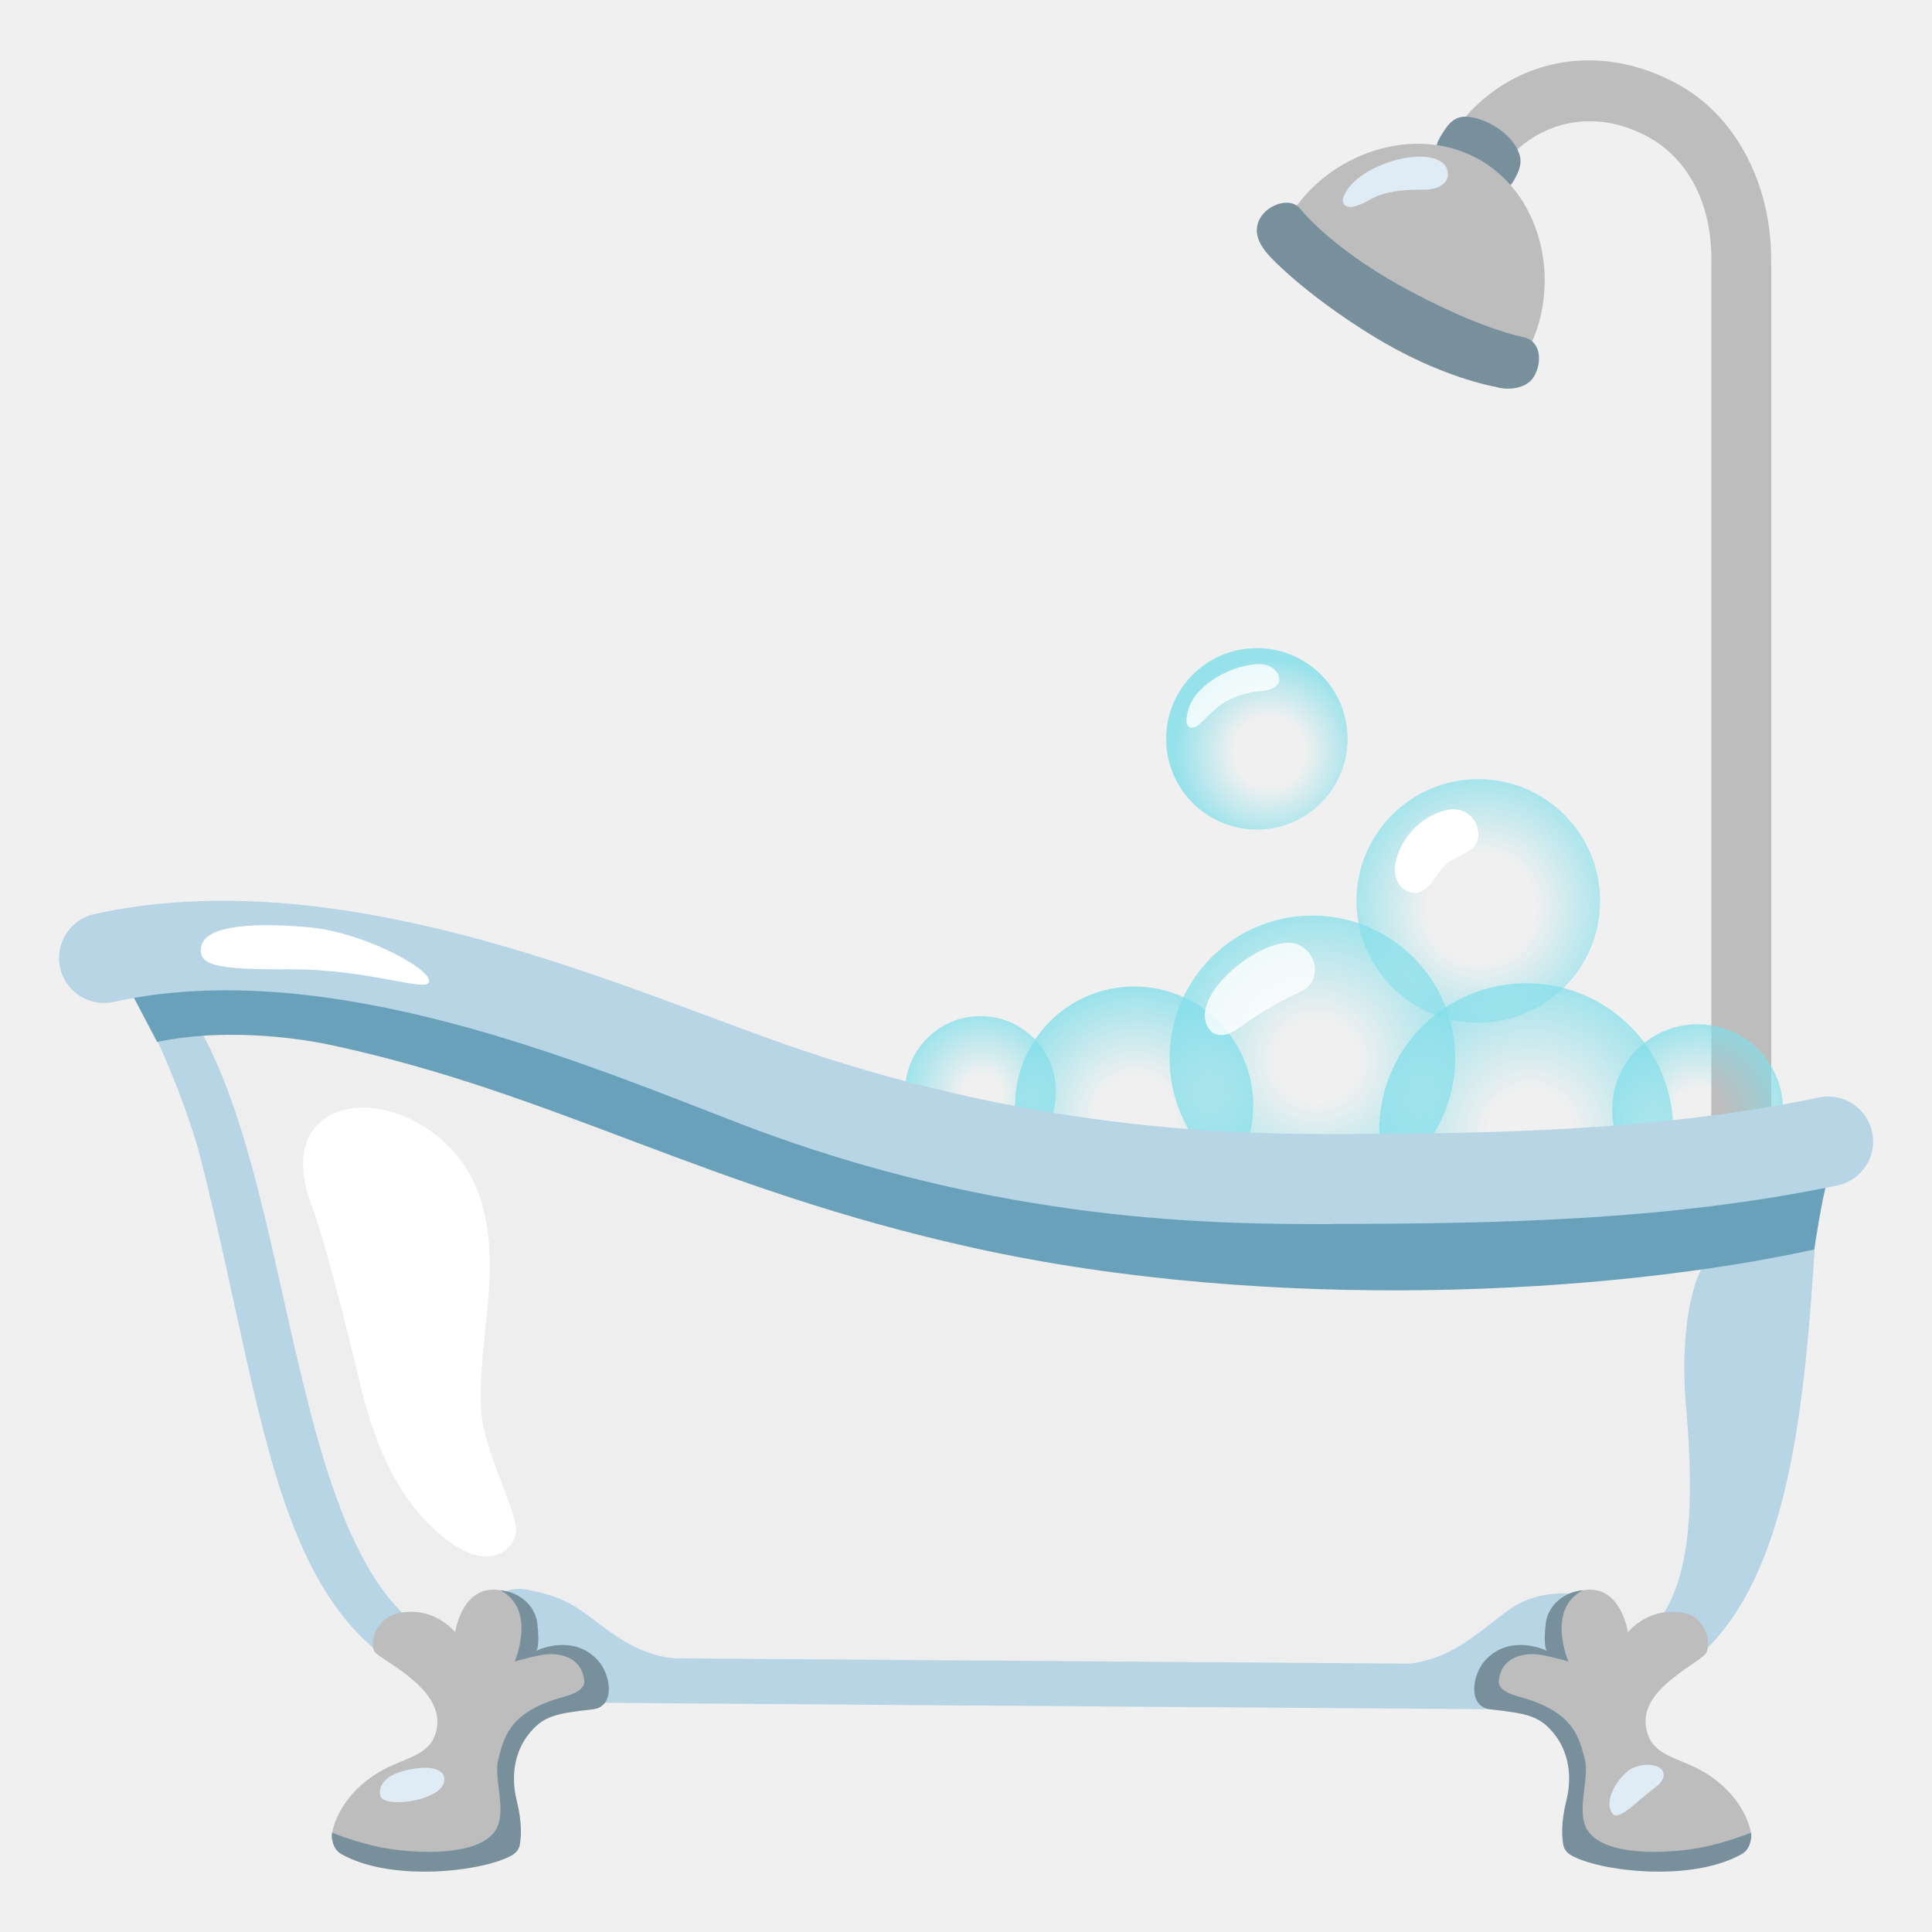
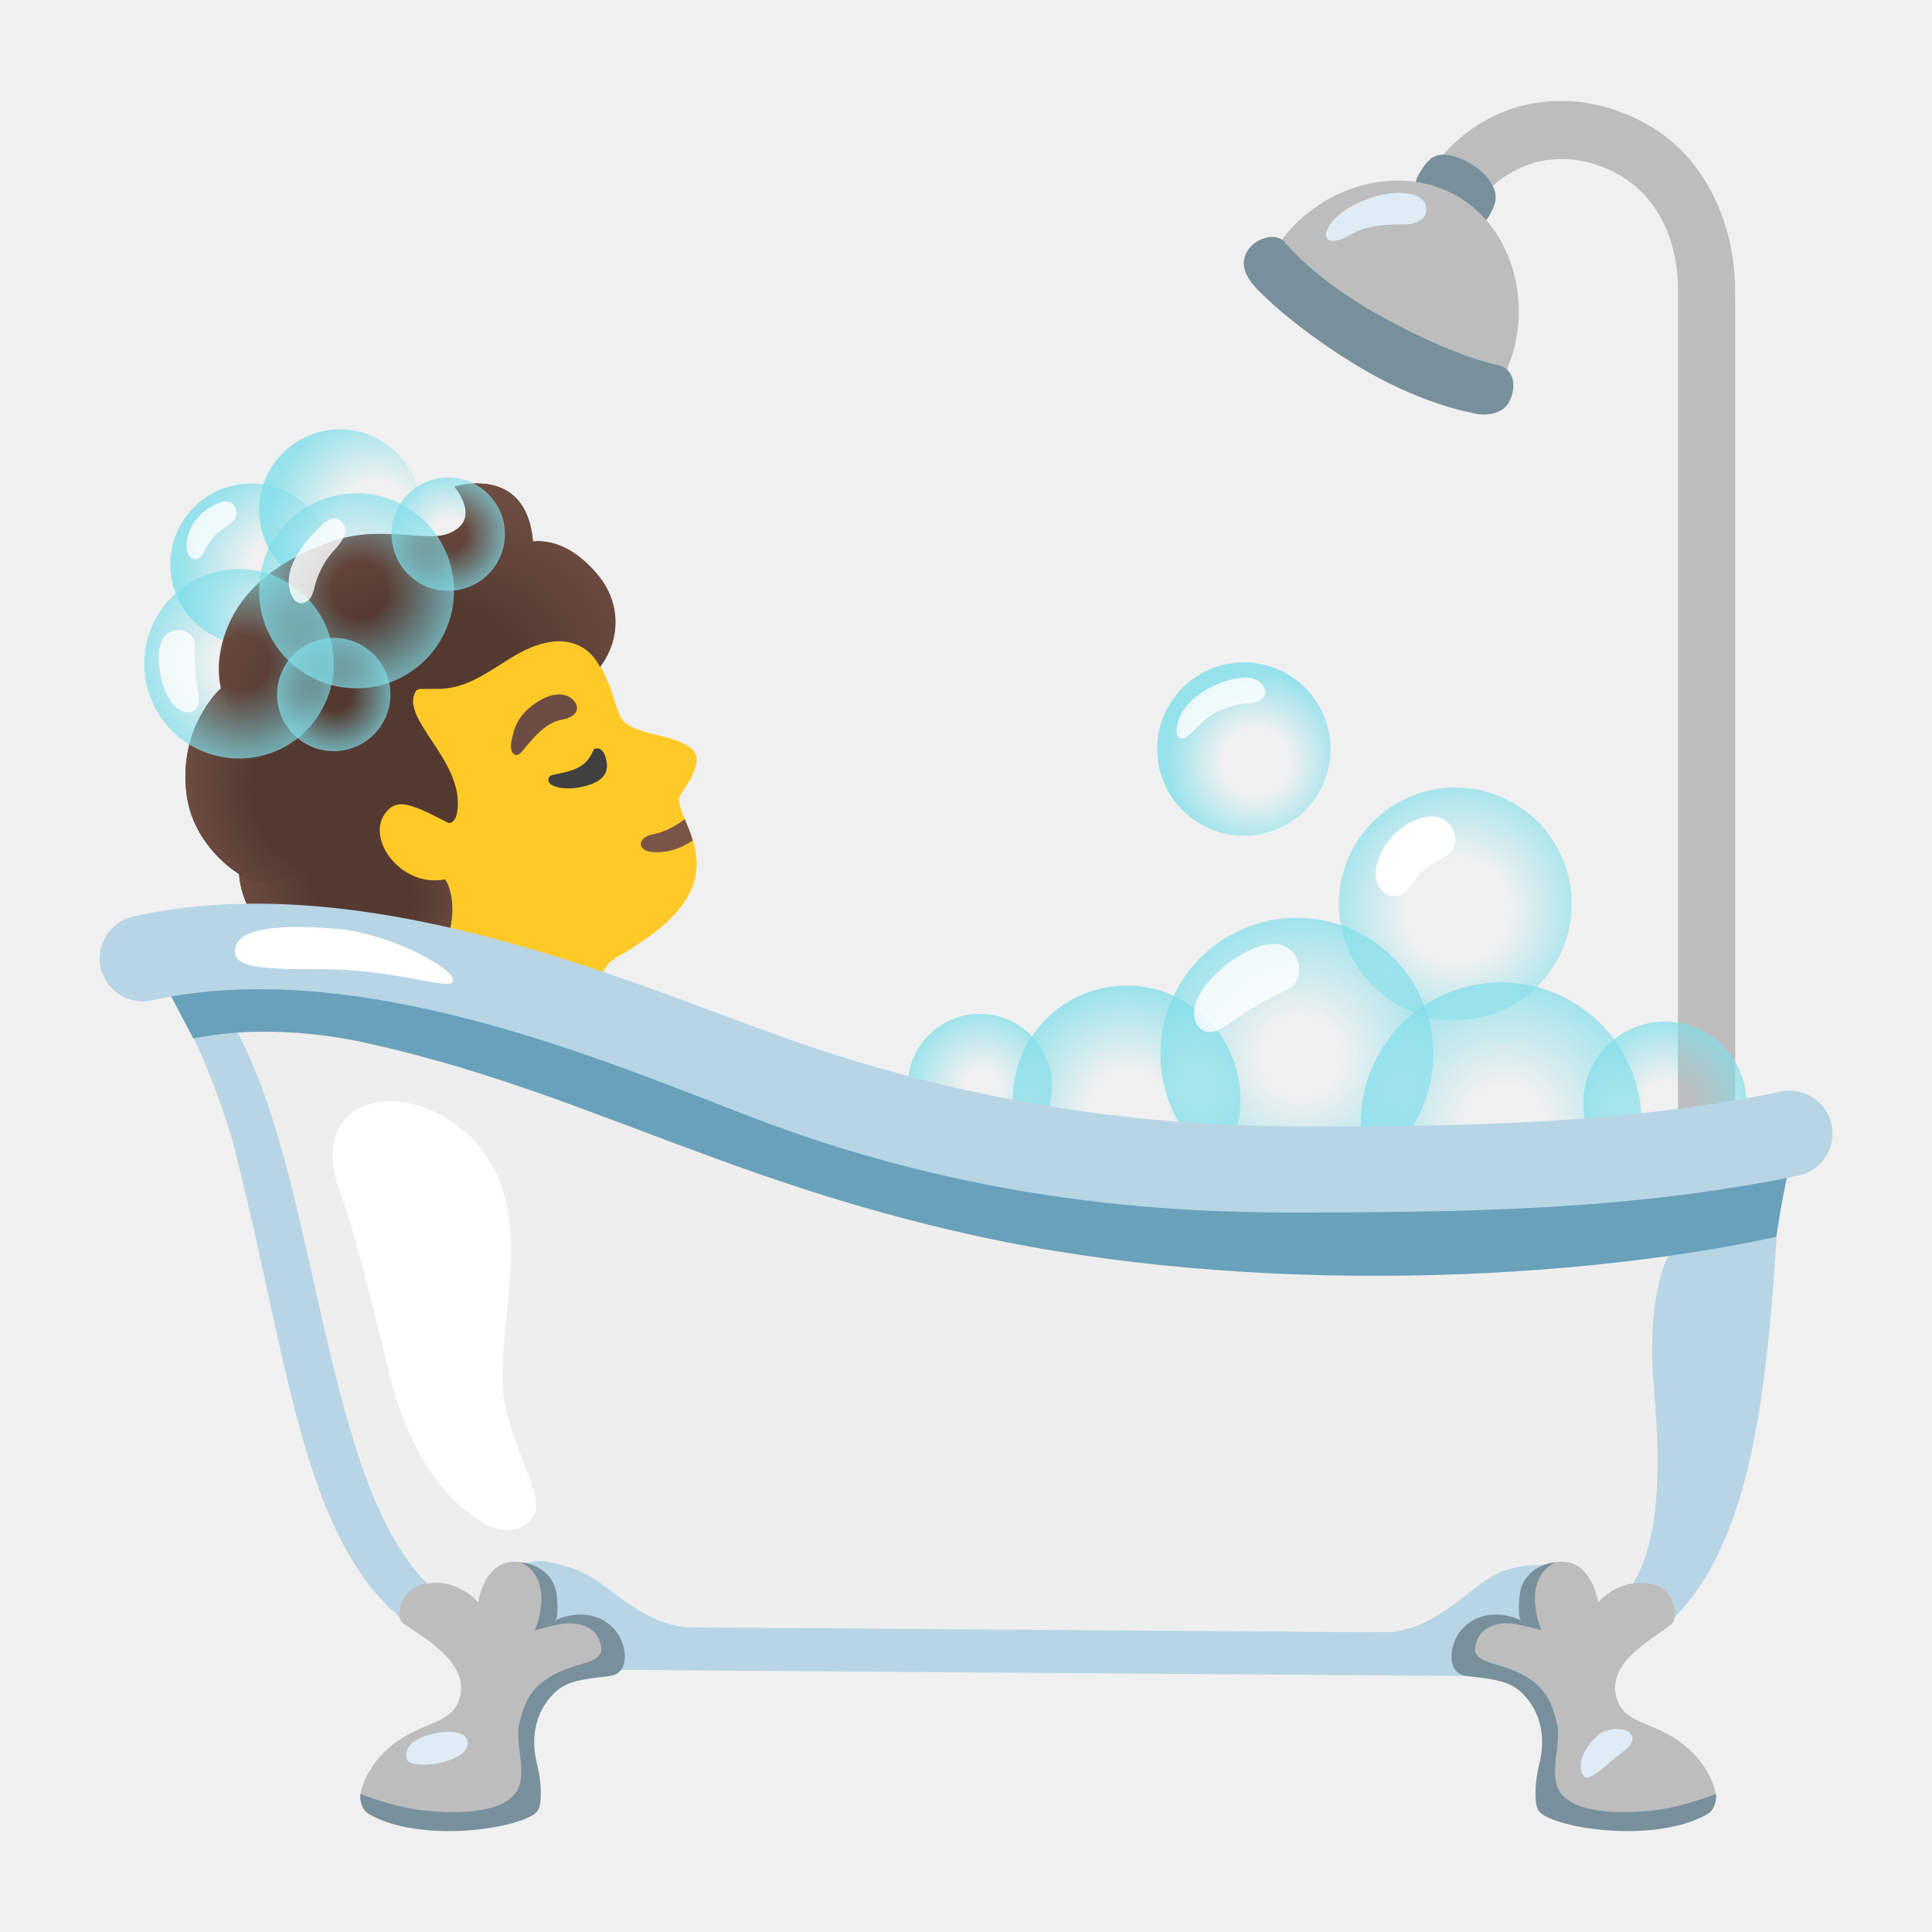
- <svg xmlns="http://www.w3.org/2000/svg" version="1.1" id="Layer_7" x="0px" y="0px" viewBox="0 0 128 128" style="enable-background:new 0 0 128 128;" xml:space="preserve">
+ <svg xmlns="http://www.w3.org/2000/svg" viewBox="-3.0 -3.0 134.0 134.0">
+   <style>.mark{fill:none;stroke:#FF3D71;stroke-width:4.2;paint-order:stroke;filter:drop-shadow(0 0 1.5px #fff);transform-box:fill-box;transform-origin:center;animation:mark 1.6s ease-in-out infinite}@keyframes mark{0%,100%{opacity:.45;transform:scale(.9)}50%{opacity:1;transform:scale(1.08)}}.hand{animation:tap 1.6s ease-in-out infinite}@keyframes tap{0%,100%{transform:translate(0,0)}50%{transform:translate(-2.5px,0)}}.spoon,.sip,.palm{transform-box:view-box}.spoon{animation:feed 1.6s ease-in-out infinite}@keyframes feed{0%,100%{transform:translate(5px,7px)}50%{transform:translate(0,0)}}.sip{animation:sip 2s ease-in-out infinite}@keyframes sip{0%,100%{transform:rotate(10deg)}50%{transform:rotate(-6deg)}}.palm{animation:twist .9s ease-in-out infinite alternate}@keyframes twist{from{transform:rotate(-14deg)}to{transform:rotate(14deg)}}.wave,.wag,.nod,.shake,.bow{transform-box:view-box}.wave{animation:wave 1s ease-in-out infinite alternate}@keyframes wave{from{transform:rotate(-16deg)}to{transform:rotate(14deg)}}.wag{animation:wag .5s ease-in-out infinite alternate}@keyframes wag{from{transform:rotate(-16deg)}to{transform:rotate(16deg)}}.nod{animation:nod 1s ease-in-out infinite}@keyframes nod{0%,100%{transform:translateY(0) rotate(0)}50%{transform:translateY(5px) rotate(0) scaleY(.97)}}.shake{animation:shake 1s ease-in-out infinite}@keyframes shake{0%,100%{transform:rotate(0)}25%{transform:rotate(-7deg)}75%{transform:rotate(7deg)}}.bow{animation:bow 2.2s ease-in-out infinite}@keyframes bow{0%,60%,100%{transform:rotate(0) translateY(0)}30%{transform:translateY(5px) rotate(0)}}.bubble{transform-box:fill-box;transform-origin:center;animation:bubble 2.4s ease-in infinite;opacity:0}@keyframes bubble{0%{opacity:0;transform:translate(0,0) scale(.6)}15%{opacity:1}100%{opacity:0;transform:translate(4px,-46px) scale(1.2)}}@media (prefers-reduced-motion:reduce){.mark,.hand,.spoon,.sip,.palm,.wave,.wag,.nod,.shake,.bow,.bubble{animation:none}}</style>
  <g>
-     <path style="fill:#BDBDBD;" d="M117.34,17.56c0.12-4.96-2.09-9.62-5.95-11.85c-5.8-3.35-12.44-1.66-15.71,4l-1.53,2.59l3.44,1.95   l1.33-2.33c2.22-3.85,6.58-4.98,10.43-2.76c2.49,1.44,4.12,4.35,4.03,8.32v61.58l3.97-0.02V17.56z" />
-     <radialGradient id="SVGID_1_" cx="57.779" cy="-6.697" r="5.6" gradientTransform="matrix(0.9874 0.0919 -0.0919 0.9874 7.4297 73.6986)" gradientUnits="userSpaceOnUse">
-       <stop offset="0.22" style="stop-color:#80DEEA;stop-opacity:0" />
+     <radialGradient id="f_SVGID_1_" cx="119.387" cy="354.849" r="7.386" gradientTransform="matrix(0.9353 -0.3538 0.3569 0.9436 -221.3908 -255.6432)" gradientUnits="userSpaceOnUse">
+       <stop offset="0.376" style="stop-color:#80DEEA;stop-opacity:0" />
      <stop offset="1" style="stop-color:#80DEEA;stop-opacity:0.8" />
    </radialGradient>
-     <circle style="fill:url(#SVGID_1_);" cx="64.96" cy="72.32" r="5" />
-     <radialGradient id="SVGID_2_" cx="105.614" cy="-9.612" r="6.332" gradientTransform="matrix(0.845 0.5189 -0.5189 0.845 18.3382 26.9947)" gradientUnits="userSpaceOnUse">
+     <circle style="fill:url(#f_SVGID_1_);" cx="14.41" cy="36.14" r="5.6" />
+     <radialGradient id="f_SVGID_2_" cx="126.484" cy="353.512" r="7.386" gradientTransform="matrix(0.9353 -0.3538 0.3569 0.9436 -221.3866 -255.6321)" gradientUnits="userSpaceOnUse">
+       <stop offset="0.376" style="stop-color:#80DEEA;stop-opacity:0" />
+       <stop offset="1" style="stop-color:#80DEEA;stop-opacity:0.8" />
+     </radialGradient>
+     <circle style="fill:url(#f_SVGID_2_);" cx="20.57" cy="32.38" r="5.6" />
+     <g>
+       <path id="f_head_7_" style="fill:#FFCA28;" d="M38.99,70.04c0,0-1.37-4.86,0.36-6.33c0.66-0.56,0.92-0.46,2.88-1.91   c3.35-2.48,3.37-4.75,2.83-6.51c-0.16-0.54-0.37-1.04-0.56-1.48c-0.26-0.61-0.45-1.1-0.39-1.48c0.05-0.3,1.85-2.37,0.97-3.29   c-1.18-1.23-4.46-0.97-5.06-2.37c-0.19-0.34-0.57-1.59-0.62-1.76c-0.47-1.4-1.49-3.15-2.84-4.71c-3.72-4.3-8.87-6.3-14.61-3.92   c-5.14,2.15-8.81,8.77-8.79,14.34c0.01,3.57,5.97,9.64,10.49,12.13c2.17,1.19,3.45,2.83,4.2,4.42L38.99,70.04z" />
+       <path id="f_mouth_7_" style="fill:#795548;" d="M42.24,56.09c1.04,0.09,1.99-0.23,2.81-0.8c-0.16-0.54-0.37-1.04-0.56-1.48   c-0.62,0.51-1.52,0.93-2.13,1.04C41.23,55.02,41.1,56,42.24,56.09z" />
+       <path id="f_eye_7_" style="fill:#404040;" d="M38.65,48.97c-0.11-0.07-0.42-0.14-0.51,0.09c-0.49,1.24-1.52,1.42-2.7,1.66   c-0.16,0.03-0.35,0.1-0.39,0.26c-0.06,0.22,0.07,0.39,0.27,0.49c0.78,0.39,2.19,0.2,3.02-0.23c0.51-0.26,0.81-0.68,0.75-1.26   C39.01,49.37,38.88,49.13,38.65,48.97z" />
+       <path id="f_eyebrow_7_" style="fill:#6D4C41;" d="M35.99,46.91c1.32-0.23,1.22-1.12,0.53-1.55c-0.51-0.31-1.39-0.35-2.61,0.58   c-1.15,0.87-1.31,1.86-1.44,2.48s0.13,1.04,0.45,0.93C33.35,49.21,34.36,47.2,35.99,46.91z" />
+       <g id="f_hairGroup_7_">
+         <path id="f_hair_7_" style="fill:#543930;" d="M9.94,52.07c-0.52-4.08,1.63-6.59,2.38-7.33c-0.26-1.45-0.71-7.2,7.58-10.15    c2.02-0.72,3.86-0.59,5.48-0.47c0.7,0.05,1.36,0.1,1.93,0.06c0.47-0.03,1.2-0.23,1.64-0.71c1-1.08-0.42-2.72-0.42-2.72    s4.97-1.6,5.44,3.8c1.87-0.17,3.45,1.04,4.55,2.39c1.5,1.85,1.58,4.35,0.1,6.32c0,0-1.43-3.51-6.08-0.69    c-1.44,0.88-2.85,1.96-4.53,2.17c-0.64,0.08-1.31,0.02-1.95,0.05c-0.12,0.06-0.19,0.1-0.19,0.1c-1.27,1.96,3.46,4.89,2.83,8.49    c-0.13,0.71-0.56,0.71-0.56,0.71l-1.46-0.73c-1.06-0.47-2-0.87-2.66-0.28c-1.97,1.73,0.65,5.51,3.8,4.92    c0.31-0.06,2.17,4.74-3.34,7.79c-2.85,1.58-5.16-0.23-5.16-0.23s1.38-0.37,1.07-1.55c-0.16-0.61-1.05-1.06-2.38-1.36    c-3.83-0.87-4.36-4-4.43-5.02C12.77,57.11,10.34,55.27,9.94,52.07z" />
+         <g id="f_hairHighlights_7_">
+           <radialGradient id="f_SVGID_3_" cx="-2458" cy="315.332" r="8.223" gradientTransform="matrix(-0.6527 0.7576 -1.0911 -0.94 -1236.884 2217.762)" gradientUnits="userSpaceOnUse">
+             <stop offset="0.45" style="stop-color:#6D4C41;stop-opacity:0" />
+             <stop offset="1" style="stop-color:#6D4C41" />
+           </radialGradient>
+           <path style="fill:url(#f_SVGID_3_);" d="M13.59,57.65c-0.1-0.06,1.91,1.59,5.36-0.78c1.5-0.83,5.58,1.62,4.71,5.21     c-0.77,3.18-4.33,3.49-4.33,3.49s0.46-0.1,0.92-0.62c0.3-0.34,0.16-0.9,0.16-0.92c-0.16-0.61-1.05-1.06-2.38-1.36     C14.19,61.81,13.66,58.67,13.59,57.65z" />
+           <radialGradient id="f_SVGID_4_" cx="-2472.845" cy="327.358" r="8.335" gradientTransform="matrix(-0.9319 0.3627 -0.4578 -1.1759 -2136.078 1334.273)" gradientUnits="userSpaceOnUse">
+             <stop offset="0.45" style="stop-color:#6D4C41;stop-opacity:0" />
+             <stop offset="1" style="stop-color:#6D4C41" />
+           </radialGradient>
+           <path style="fill:url(#f_SVGID_4_);" d="M9.94,52.07c-0.27-2.15,0.19-4.34,1.4-6.14c0.18-0.26,0.61-0.89,0.99-1.19     c0.23,0.89,0.72,1.71,1.53,2.39c0.03,0.02,1.12,1.09,2.78,1.51c-0.19,1.55,0.15,3.12,0.51,4.65c0.31,1.33,0.69,2.78,1.8,3.58     c-0.72,0.34-1.72,1.15-3.25,1.28c-1.46,0.12-2.82-0.89-3.78-1.94C10.87,55.06,10.13,53.63,9.94,52.07z" />
+           <radialGradient id="f_SVGID_5_" cx="-2482.571" cy="317.249" r="17.155" gradientTransform="matrix(-0.9387 0.3448 -0.2592 -0.7055 -2222.892 1125.079)" gradientUnits="userSpaceOnUse">
+             <stop offset="0.45" style="stop-color:#6D4C41;stop-opacity:0" />
+             <stop offset="1" style="stop-color:#6D4C41" />
+           </radialGradient>
+           <path style="fill:url(#f_SVGID_5_);" d="M13.86,47.13c-2.13-1.77-2.04-4.53-0.93-6.95c1.3-2.84,4.12-4.57,6.96-5.58     c2.02-0.72,3.86-0.59,5.48-0.47c0.7,0.05,1.36,0.1,1.93,0.06c0.47-0.03,1.2-0.23,1.64-0.71c1-1.08-0.42-2.72-0.42-2.72     s4.97-1.6,5.44,3.8c1.87-0.17,3.45,1.04,4.55,2.39c1.5,1.85,1.58,4.35,0.1,6.32c0,0-1.43-3.51-6.08-0.69     c-1.44,0.88-2.85,1.96-4.53,2.17c-1.48,0.18-2.25-0.25-3.57,0.58c-1.42,0.89-3.06,2.53-4.69,3.13     C16.46,49.69,13.9,47.16,13.86,47.13z" />
+           <radialGradient id="f_SVGID_6_" cx="-2459.86" cy="284.794" r="9.235" gradientTransform="matrix(-0.7283 0.6851 -0.4405 -0.4683 -1644.076 1879.7)" gradientUnits="userSpaceOnUse">
+             <stop offset="0.45" style="stop-color:#6D4C41;stop-opacity:0" />
+             <stop offset="1" style="stop-color:#6D4C41" />
+           </radialGradient>
+           <path style="fill:url(#f_SVGID_6_);" d="M23.66,62.09c0.4-1.58-0.29-3.44,0.74-5.21c0.84,0.84,2.08,1.39,3.42,1.14     c0.31-0.06,2.17,4.74-3.34,7.79c-2.85,1.58-5.16-0.23-5.16-0.23S22.84,65.27,23.66,62.09z" />
+         </g>
+       </g>
+     </g>
+     <radialGradient id="f_SVGID_7_" cx="147.797" cy="474.424" r="4.358" gradientTransform="matrix(0.9425 -0.3341 0.3341 0.9425 -269.605 -363.7148)" gradientUnits="userSpaceOnUse">
      <stop offset="0.261" style="stop-color:#80DEEA;stop-opacity:0" />
      <stop offset="1" style="stop-color:#80DEEA;stop-opacity:0.8" />
    </radialGradient>
-     <circle style="fill:url(#SVGID_2_);" cx="112.47" cy="73.52" r="5.66" />
-     <radialGradient id="SVGID_3_" cx="68.1" cy="-6.143" r="8.834" gradientTransform="matrix(0.9874 0.0919 -0.0919 0.9874 7.4297 73.6986)" gradientUnits="userSpaceOnUse">
-       <stop offset="0.304" style="stop-color:#80DEEA;stop-opacity:0" />
-       <stop offset="1" style="stop-color:#80DEEA;stop-opacity:0.8" />
-     </radialGradient>
-     <circle style="fill:url(#SVGID_3_);" cx="75.14" cy="73.25" r="7.89" />
-     <radialGradient id="SVGID_4_" cx="79.794" cy="-10.893" r="10.587" gradientTransform="matrix(0.9874 0.0919 -0.0919 0.9874 7.4297 73.6986)" gradientUnits="userSpaceOnUse">
+     <circle style="fill:url(#f_SVGID_7_);" cx="28.09" cy="34.05" r="3.93" />
+     <radialGradient id="f_SVGID_8_" cx="136.596" cy="482.251" r="4.358" gradientTransform="matrix(0.9425 -0.3341 0.3341 0.9425 -269.605 -363.7148)" gradientUnits="userSpaceOnUse">
      <stop offset="0.261" style="stop-color:#80DEEA;stop-opacity:0" />
      <stop offset="1" style="stop-color:#80DEEA;stop-opacity:0.8" />
    </radialGradient>
-     <circle style="fill:url(#SVGID_4_);" cx="86.95" cy="70.12" r="9.46" />
-     <radialGradient id="SVGID_5_" cx="94.472" cy="-7.433" r="10.9" gradientTransform="matrix(0.9874 0.0919 -0.0919 0.9874 7.4297 73.6986)" gradientUnits="userSpaceOnUse">
+     <circle style="fill:url(#f_SVGID_8_);" cx="20.15" cy="45.17" r="3.93" />
+     <radialGradient id="f_SVGID_9_" cx="5.494" cy="41.884" r="7.287" gradientTransform="matrix(0.6977 -0.7164 0.7164 0.6977 -20.057 17.6739)" gradientUnits="userSpaceOnUse">
      <stop offset="0.261" style="stop-color:#80DEEA;stop-opacity:0" />
      <stop offset="1" style="stop-color:#80DEEA;stop-opacity:0.8" />
    </radialGradient>
-     <circle style="fill:url(#SVGID_5_);" cx="101.12" cy="74.88" r="9.74" />
-     <radialGradient id="SVGID_6_" cx="79.25" cy="-114.314" r="9.645" gradientTransform="matrix(0.8557 0.5011 -0.5055 0.8633 -27.4933 119.117)" gradientUnits="userSpaceOnUse">
-       <stop offset="0.376" style="stop-color:#80DEEA;stop-opacity:0" />
+     <circle style="fill:url(#f_SVGID_9_);" cx="13.58" cy="43.04" r="6.57" />
+     <radialGradient id="f_SVGID_10_" cx="14.809" cy="44.189" r="7.502" gradientTransform="matrix(0.6977 -0.7164 0.7164 0.6977 -20.057 17.6739)" gradientUnits="userSpaceOnUse">
+       <stop offset="0.261" style="stop-color:#80DEEA;stop-opacity:0" />
      <stop offset="1" style="stop-color:#80DEEA;stop-opacity:0.8" />
    </radialGradient>
-     <circle style="fill:url(#SVGID_6_);" cx="97.94" cy="59.69" r="8.07" />
-     <path style="fill:#78909C;" d="M100.53,9.89c-0.6-1.22-2.31-2.16-3.44-2.16c-0.79,0-1.18,0.5-1.71,1.41v0   c-0.52,0.9-0.21,2.06,0.69,2.58l1.64,0.94c0.9,0.52,2.06,0.21,2.58-0.69v0C100.81,11.07,100.86,10.56,100.53,9.89z" />
-     <path style="fill:#BDBDBD;" d="M98.06,10.6c-4.32-2.49-10.18-0.43-12.69,3.85c0,0,2.53,3.31,7.25,5.95s8.45,3.11,8.45,3.11   C103.52,19.2,102.38,13.1,98.06,10.6z" />
-     <path style="fill:#78909C;" d="M99.05,25.62c0,0-3.61-0.59-8.16-3.4s-6.71-5.18-6.71-5.18c-0.74-0.77-1.22-1.68-0.69-2.59v0   c0.52-0.91,1.94-1.38,2.59-0.69c0,0,1.94,2.54,6.73,5.19c5.17,2.86,8.14,3.39,8.14,3.39c1.17,0.27,1.22,1.68,0.69,2.59v0   C101.12,25.84,99.74,25.86,99.05,25.62z" />
-     <path style="fill:#DFECF5;" d="M88.97,13.18c0.43-1.51,2.8-2.56,4.43-2.76c1.58-0.2,2.54,0.29,2.53,1.12   c-0.01,0.79-0.93,1.04-1.59,1.03c-2.33-0.05-3.23,0.46-3.63,0.69C88.97,14.24,88.93,13.34,88.97,13.18z" />
-     <radialGradient id="SVGID_7_" cx="74.745" cy="-31.119" r="6.27" gradientTransform="matrix(0.9874 0.0919 -0.0919 0.9874 7.4297 73.6986)" gradientUnits="userSpaceOnUse">
-       <stop offset="0.376" style="stop-color:#80DEEA;stop-opacity:0" />
-       <stop offset="1" style="stop-color:#80DEEA;stop-opacity:0.8" />
-     </radialGradient>
-     <circle style="fill:url(#SVGID_7_);" cx="83.27" cy="48.95" r="6.01" />
-     <path style="opacity:0.8;fill:#FFFFFF;" d="M78.98,48.21c0.5-0.02,0.92-0.77,1.82-1.46c0.82-0.62,2.01-0.92,2.73-0.96   c0.4-0.02,0.97-0.15,1.2-0.57c0.13-0.24-0.08-1.42-1.76-1.19c-1.98,0.27-3.72,1.57-4.16,2.75C78.53,47.56,78.5,48.22,78.98,48.21z" />
-     <path style="fill:#EEEEEE;" d="M13.06,75.92c5.32,20.33,4.89,36.85,23.12,36.85l66.2,0.48c20.91-0.25,14.58-27.44,19.51-37.18   c-16.68,1.77-31.8,2.05-50.2,0.83c-13.07-0.86-24.37-9.25-36.93-12.07c-8.67-1.31-18.27-3.35-26.74-0.5   C10.14,67.99,11.83,71.88,13.06,75.92z" />
-     <path style="fill:#B7D5E5;" d="M114.23,82.29c-2.66,1.54-2.83,7.53-2.54,10.72c0.8,8.98-0.04,14.4-4.26,16.32   c-0.01-0.33-0.07-0.7-0.24-1.12c-0.56-1.4-1.84-2.64-3.35-2.65c-2.92-0.02-3.89,1.13-5.56,2.39c-1.2,0.91-2.72,2.02-4.9,2.27l0,0   l-48.63-0.35l0,0c-1.97-0.12-3.66-1.23-4.86-2.14c-1.88-1.43-2.51-1.91-4.95-2.41c-1.48-0.3-2.79,0.65-3.34,2.05   c-0.31,0.77-0.35,1.4-0.19,1.91c-11.91-1.61-11.32-27.76-17.74-40.29c-2.08-4.06-5.03-3.56-4.82-3.19   c1.74,3.23,3.16,6.63,4.23,10.14c5.32,20.33,4.89,36.85,23.12,36.85l66.2,0.48c14.95-0.18,16.86-14.27,17.89-31.59   C120.36,80.23,115.47,81.57,114.23,82.29z" />
-     <path style="fill:#69A1BA;" d="M10.41,69.03C15.36,68,20.47,68.92,22,69.25c14.95,3.23,24.77,9.51,42.52,13.43   c19.71,4.35,42.22,3.06,55.68,0.1c0,0,0.52-3.58,0.97-4.95c0,0-27.73,3.6-46.03,1.35C56.02,76.83,34.08,66.16,21.31,64.6   c-9.66-1.18-12.82,0.78-12.82,0.78L10.41,69.03z" />
-     <path style="fill:#BDBDBD;" d="M33,105.34c-2.41-0.3-2.84,2.8-2.84,2.8s-1.45-1.82-3.85-1.24c-1.47,0.36-1.99,2.2-1.35,2.68   c1.14,0.86,4.95,2.78,3.81,5.5c-0.44,1.06-1.65,1.37-2.81,1.89c-2.66,1.2-3.7,3.18-3.96,4.45c-0.06,0.3-0.08,0.77,0.6,1.13   s1.93,0.7,5.12,0.7s5.43-0.59,5.78-1.06c1.16-1.58-1-4.69,1.41-7.77c0.98-1.26,1.76-1.04,4.22-1.62c0.6-0.14,0.49-1.67-0.34-2.66   c-0.64-0.77-2.63-1.15-3.9-0.46C34.89,109.68,35.98,105.71,33,105.34z" />
-     <path style="fill:#78909C;" d="M39.61,110c-1.54-1.68-3.73-0.82-4.12-0.61c0.29-0.16,0.14-1.65,0.1-1.9   c-0.18-1.18-1.23-2.03-2.45-2.13c2.45,1.26,0.96,4.72,0.96,4.72s0.72-0.23,1.76-0.43c1.19-0.22,2.69,0.13,2.85,1.7   c0.08,0.75-1.22,1.02-1.68,1.16c-3.38,1-3.66,2.73-4.01,4.02c-0.34,1.25,0.55,3.35-0.12,4.61c-0.88,1.66-4.34,1.73-6.9,1.38   c-1.98-0.27-4-1.1-4-1.1s-0.12,1,0.6,1.41c3.39,1.92,9.51,1.14,11.33,0.08c0.27-0.16,0.45-0.38,0.51-0.69   c0.09-0.52,0.16-1.46-0.21-2.95c-0.38-1.54-0.18-3.21,0.88-4.48c0.93-1.11,1.75-1.27,4.15-1.54C40.8,113.08,40.48,110.94,39.61,110   z" />
-     <path style="fill:#DFECF5;" d="M26.48,117.41c1.4-0.47,3.15-0.44,2.94,0.63c-0.12,0.61-0.85,0.93-1.64,1.17   c-0.83,0.24-2.45,0.34-2.58-0.24C25.04,118.24,25.62,117.69,26.48,117.41z" />
-     <path style="fill:#B7D5E5;" d="M87.99,81.1c-7.04,0-21.7,0-39-6.67C38.7,70.47,21.74,63.24,7.53,66.38   c-1.61,0.35-3.19-0.66-3.55-2.27c-0.35-1.6,0.66-3.19,2.27-3.55c16.03-3.53,33.97,4.41,45,8.36c16.89,6.05,30.55,6.2,37.05,6.22   c10.93-0.03,21.62-0.23,32.22-2.43c1.61-0.34,3.18,0.7,3.52,2.31c0.33,1.61-0.7,3.18-2.31,3.52c-11.14,2.31-22.16,2.53-33.41,2.55   C88.2,81.1,88.1,81.1,87.99,81.1z" />
-     <path style="fill:#FFFFFF;" d="M31.2,77.94c1.24,2.33,1.37,5.09,1.18,7.72s-0.66,5.26-0.49,7.9c0.15,2.34,2.16,6.24,2.3,7.65   c0.1,0.95-0.77,1.81-1.73,1.9c-0.95,0.09-1.87-0.38-2.65-0.94c-3.24-2.35-4.95-6.29-5.88-10.19c-1.26-5.3-2.6-10.34-3.27-12.08   c-1.94-5.02,1.27-7.27,5.09-6.29C28.05,74.21,30.08,75.85,31.2,77.94z" />
-     <path style="fill:#BDBDBD;" d="M105.01,105.34c2.41-0.3,2.84,2.8,2.84,2.8s1.45-1.82,3.85-1.24c1.47,0.36,1.74,2.3,1.23,2.75   c-1.21,1.04-4.83,2.71-3.69,5.43c0.44,1.06,1.65,1.37,2.81,1.89c2.66,1.2,3.7,3.18,3.96,4.45c0.06,0.3,0.08,0.77-0.6,1.13   c-0.68,0.36-1.93,0.7-5.12,0.7s-5.43-0.59-5.78-1.06c-1.16-1.58,1-4.69-1.41-7.77c-0.98-1.26-1.76-1.04-4.22-1.62   c-0.6-0.14-0.49-1.67,0.34-2.66c0.64-0.77,2.63-1.15,3.9-0.46C103.12,109.68,102.03,105.71,105.01,105.34z" />
-     <path style="fill:#78909C;" d="M98.4,110c1.54-1.68,3.73-0.82,4.12-0.61c-0.29-0.16-0.14-1.65-0.1-1.9   c0.18-1.18,1.23-2.03,2.45-2.13c-2.45,1.26-0.96,4.72-0.96,4.72s-0.72-0.23-1.76-0.43c-1.19-0.22-2.69,0.13-2.85,1.7   c-0.08,0.75,1.22,1.02,1.68,1.16c3.38,1,3.66,2.73,4.01,4.02c0.34,1.25-0.55,3.35,0.12,4.61c0.88,1.66,4.34,1.73,6.9,1.38   c1.98-0.27,4-1.1,4-1.1s0.12,1-0.6,1.41c-3.39,1.92-9.51,1.14-11.33,0.08c-0.27-0.16-0.45-0.38-0.51-0.69   c-0.09-0.52-0.16-1.46,0.21-2.95c0.38-1.54,0.18-3.21-0.88-4.48c-0.93-1.11-1.75-1.27-4.15-1.54   C97.21,113.08,97.53,110.94,98.4,110z" />
-     <path style="fill:#DFECF5;" d="M107.83,117.35c-0.83,0.7-1.61,2.08-0.96,2.85c0.27,0.32,1.15-0.42,1.36-0.6   c0.55-0.49,1.02-0.84,1.59-1.31c0.25-0.21,0.46-0.5,0.39-0.82C110.05,116.75,108.52,116.77,107.83,117.35z" />
-     <path style="opacity:0.8;fill:#FFFFFF;" d="M82.14,68.06c-0.3,0.21-0.61,0.42-0.97,0.49c-0.36,0.07-0.77-0.01-1-0.29   c-1.78-2.17,3.71-6.54,5.8-5.69c1.38,0.56,1.58,2.46,0.27,3.09C84.72,66.37,83.54,67.06,82.14,68.06z" />
-     <path style="fill:#FFFFFF;" d="M93.55,59.15c-0.44-0.07-0.84-0.43-1.01-0.85c-0.21-0.54-0.12-1.15,0.07-1.69   c0.46-1.31,1.54-2.41,2.86-2.84c0.36-0.12,0.74-0.19,1.12-0.13c0.61,0.1,1.13,0.58,1.29,1.18c0.42,1.59-1.24,1.72-2.12,2.48   c-0.63,0.54-0.96,1.67-1.87,1.85C93.77,59.17,93.66,59.17,93.55,59.15z" />
-     <path style="fill:#FFFFFF;" d="M13.35,62.65c-0.33,1.36,1.1,1.59,5.85,1.57c5.72-0.02,9.73,1.83,9.18,0.59   c-0.4-0.9-4.46-3.05-7.87-3.37C18.43,61.24,13.77,60.98,13.35,62.65z" />
+     <circle style="fill:url(#f_SVGID_10_);" cx="21.73" cy="37.98" r="6.76" />
+     <path style="opacity:0.8;fill:#FFFFFF;" d="M10.75,45.1c0.04,0.25,0.07,0.51,0.01,0.75c-0.06,0.24-0.24,0.47-0.49,0.53  c-1.9,0.44-2.93-4.32-1.76-5.36c0.78-0.69,2.02-0.22,2,0.78C10.49,42.97,10.56,43.92,10.75,45.1z" />
+     <path style="opacity:0.8;fill:#FFFFFF;" d="M20.17,35.17c-0.62,0.68-1.07,1.5-1.31,2.38c-0.08,0.3-0.14,0.61-0.3,0.87  c-0.16,0.26-0.46,0.47-0.76,0.41c-0.3-0.05-0.51-0.35-0.62-0.63c-0.65-1.71,0.86-3.52,2-4.65c0.4-0.39,0.94-0.87,1.46-0.41  C21.38,33.81,20.65,34.64,20.17,35.17z" />
+     <path style="opacity:0.8;fill:#FFFFFF;" d="M12.15,33.92c-0.44,0.36-0.72,0.88-1,1.37c-0.12,0.21-0.27,0.45-0.51,0.49  c-0.21,0.04-0.43-0.09-0.54-0.27c-0.12-0.18-0.15-0.4-0.15-0.62c-0.02-1.4,1-2.54,2.27-3.02c0.5-0.18,1.01-0.11,1.15,0.5  C13.55,33.17,12.64,33.52,12.15,33.92z" />
+     <g>
+       <path style="fill:#BDBDBD;" d="M117.34,17.56c0.12-4.96-2.09-9.62-5.95-11.85c-5.8-3.35-12.44-1.66-15.71,4l-1.53,2.59l3.44,1.95   l1.33-2.33c2.22-3.85,6.58-4.98,10.43-2.76c2.49,1.44,4.12,4.35,4.03,8.32v61.58l3.97-0.02V17.56z" />
+       <radialGradient id="f_SVGID_11_" cx="54.093" cy="77.204" r="5.6" gradientTransform="matrix(0.9874 0.0919 -0.0919 0.9874 18.7779 -8.8028)" gradientUnits="userSpaceOnUse">
+         <stop offset="0.22" style="stop-color:#80DEEA;stop-opacity:0" />
+         <stop offset="1" style="stop-color:#80DEEA;stop-opacity:0.8" />
+       </radialGradient>
+       <circle style="fill:url(#f_SVGID_11_);" cx="64.96" cy="72.32" r="5" />
+       <radialGradient id="f_SVGID_12_" cx="231.897" cy="464.235" r="6.332" gradientTransform="matrix(0.845 0.5189 -0.5189 0.845 157.4885 -438.9506)" gradientUnits="userSpaceOnUse">
+         <stop offset="0.261" style="stop-color:#80DEEA;stop-opacity:0" />
+         <stop offset="1" style="stop-color:#80DEEA;stop-opacity:0.8" />
+       </radialGradient>
+       <circle style="fill:url(#f_SVGID_12_);" cx="112.47" cy="73.52" r="5.66" />
+       <radialGradient id="f_SVGID_13_" cx="64.413" cy="77.757" r="8.834" gradientTransform="matrix(0.9874 0.0919 -0.0919 0.9874 18.7779 -8.8028)" gradientUnits="userSpaceOnUse">
+         <stop offset="0.304" style="stop-color:#80DEEA;stop-opacity:0" />
+         <stop offset="1" style="stop-color:#80DEEA;stop-opacity:0.8" />
+       </radialGradient>
+       <circle style="fill:url(#f_SVGID_13_);" cx="75.14" cy="73.25" r="7.89" />
+       <radialGradient id="f_SVGID_14_" cx="76.107" cy="73.007" r="10.587" gradientTransform="matrix(0.9874 0.0919 -0.0919 0.9874 18.7779 -8.8028)" gradientUnits="userSpaceOnUse">
+         <stop offset="0.261" style="stop-color:#80DEEA;stop-opacity:0" />
+         <stop offset="1" style="stop-color:#80DEEA;stop-opacity:0.8" />
+       </radialGradient>
+       <circle style="fill:url(#f_SVGID_14_);" cx="86.95" cy="70.12" r="9.46" />
+       <radialGradient id="f_SVGID_15_" cx="90.785" cy="76.468" r="10.9" gradientTransform="matrix(0.9874 0.0919 -0.0919 0.9874 18.7779 -8.8028)" gradientUnits="userSpaceOnUse">
+         <stop offset="0.261" style="stop-color:#80DEEA;stop-opacity:0" />
+         <stop offset="1" style="stop-color:#80DEEA;stop-opacity:0.8" />
+       </radialGradient>
+       <circle style="fill:url(#f_SVGID_15_);" cx="101.12" cy="74.88" r="9.74" />
+       <radialGradient id="f_SVGID_16_" cx="195.786" cy="343.28" r="9.645" gradientTransform="matrix(0.8557 0.5011 -0.5055 0.8633 104.1125 -334.3299)" gradientUnits="userSpaceOnUse">
+         <stop offset="0.376" style="stop-color:#80DEEA;stop-opacity:0" />
+         <stop offset="1" style="stop-color:#80DEEA;stop-opacity:0.8" />
+       </radialGradient>
+       <circle style="fill:url(#f_SVGID_16_);" cx="97.94" cy="59.69" r="8.07" />
+       <path style="fill:#78909C;" d="M100.53,9.89c-0.6-1.22-2.31-2.16-3.44-2.16c-0.79,0-1.18,0.5-1.71,1.41v0   c-0.52,0.9-0.21,2.06,0.69,2.58l1.64,0.94c0.9,0.52,2.06,0.21,2.58-0.69v0C100.81,11.07,100.86,10.56,100.53,9.89z" />
+       <path style="fill:#BDBDBD;" d="M98.06,10.6c-4.32-2.49-10.18-0.43-12.69,3.85c0,0,2.53,3.31,7.25,5.95s8.45,3.11,8.45,3.11   C103.52,19.2,102.38,13.1,98.06,10.6z" />
+       <path style="fill:#78909C;" d="M99.05,25.62c0,0-3.61-0.59-8.16-3.4s-6.71-5.18-6.71-5.18c-0.74-0.77-1.22-1.68-0.69-2.59v0   c0.52-0.91,1.94-1.38,2.59-0.69c0,0,1.94,2.54,6.73,5.19c5.17,2.86,8.14,3.39,8.14,3.39c1.17,0.27,1.22,1.68,0.69,2.59v0   C101.12,25.84,99.74,25.86,99.05,25.62z" />
+       <path style="fill:#DFECF5;" d="M88.97,13.18c0.43-1.51,2.8-2.56,4.43-2.76c1.58-0.2,2.54,0.29,2.53,1.12   c-0.01,0.79-0.93,1.04-1.59,1.03c-2.33-0.05-3.23,0.46-3.63,0.69C88.97,14.24,88.93,13.34,88.97,13.18z" />
+       <radialGradient id="f_SVGID_17_" cx="71.058" cy="52.781" r="6.27" gradientTransform="matrix(0.9874 0.0919 -0.0919 0.9874 18.7779 -8.8028)" gradientUnits="userSpaceOnUse">
+         <stop offset="0.376" style="stop-color:#80DEEA;stop-opacity:0" />
+         <stop offset="1" style="stop-color:#80DEEA;stop-opacity:0.8" />
+       </radialGradient>
+       <circle style="fill:url(#f_SVGID_17_);" cx="83.27" cy="48.95" r="6.01" />
+       <path style="opacity:0.8;fill:#FFFFFF;" d="M78.98,48.21c0.5-0.02,0.92-0.77,1.82-1.46c0.82-0.62,2.01-0.92,2.73-0.96   c0.4-0.02,0.97-0.15,1.2-0.57c0.13-0.24-0.08-1.42-1.76-1.19c-1.98,0.27-3.72,1.57-4.16,2.75C78.53,47.56,78.5,48.22,78.98,48.21z" />
+       <path style="fill:#EEEEEE;" d="M13.06,75.92c5.32,20.33,4.89,36.85,23.12,36.85l66.2,0.48c20.91-0.25,14.58-27.44,19.51-37.18   c-16.68,1.77-31.8,2.05-50.2,0.83c-13.07-0.86-24.37-9.25-36.93-12.07c-8.67-1.31-18.27-3.35-26.74-0.5   C10.14,67.99,11.83,71.88,13.06,75.92z" />
+       <path style="fill:#B7D5E5;" d="M114.23,82.29c-2.66,1.54-2.83,7.53-2.54,10.72c0.8,8.98-0.04,14.4-4.26,16.32   c-0.01-0.33-0.07-0.7-0.24-1.12c-0.56-1.4-1.84-2.64-3.35-2.65c-2.92-0.02-3.89,1.13-5.56,2.39c-1.2,0.91-2.72,2.02-4.9,2.27l0,0   l-48.63-0.35l0,0c-1.97-0.12-3.66-1.23-4.86-2.14c-1.88-1.43-2.51-1.91-4.95-2.41c-1.48-0.3-2.79,0.65-3.34,2.05   c-0.31,0.77-0.35,1.4-0.19,1.91c-11.91-1.61-11.32-27.76-17.74-40.29c-2.08-4.06-5.03-3.56-4.82-3.19   c1.74,3.23,3.16,6.63,4.23,10.14c5.32,20.33,4.89,36.85,23.12,36.85l66.2,0.48c14.95-0.18,16.86-14.27,17.89-31.59   C120.36,80.23,115.47,81.57,114.23,82.29z" />
+       <path style="fill:#69A1BA;" d="M10.41,69.03C15.36,68,20.47,68.92,22,69.25c14.95,3.23,24.77,9.51,42.52,13.43   c19.71,4.35,42.22,3.06,55.68,0.1c0,0,0.52-3.58,0.97-4.95c0,0-27.73,3.6-46.03,1.35C56.02,76.83,34.08,66.16,21.31,64.6   c-9.66-1.18-12.82,0.78-12.82,0.78L10.41,69.03z" />
+       <path style="fill:#BDBDBD;" d="M33,105.34c-2.41-0.3-2.84,2.8-2.84,2.8s-1.45-1.82-3.85-1.24c-1.47,0.36-1.99,2.2-1.35,2.68   c1.14,0.86,4.95,2.78,3.81,5.5c-0.44,1.06-1.65,1.37-2.81,1.89c-2.66,1.2-3.7,3.18-3.96,4.45c-0.06,0.3-0.08,0.77,0.6,1.13   s1.93,0.7,5.12,0.7s5.43-0.59,5.78-1.06c1.16-1.58-1-4.69,1.41-7.77c0.98-1.26,1.76-1.04,4.22-1.62c0.6-0.14,0.49-1.67-0.34-2.66   c-0.64-0.77-2.63-1.15-3.9-0.46C34.89,109.68,35.98,105.71,33,105.34z" />
+       <path style="fill:#78909C;" d="M39.61,110c-1.54-1.68-3.73-0.82-4.12-0.61c0.29-0.16,0.14-1.65,0.1-1.9   c-0.18-1.18-1.23-2.03-2.45-2.13c2.45,1.26,0.96,4.72,0.96,4.72s0.72-0.23,1.76-0.43c1.19-0.22,2.69,0.13,2.85,1.7   c0.08,0.75-1.22,1.02-1.68,1.16c-3.38,1-3.66,2.73-4.01,4.02c-0.34,1.25,0.55,3.35-0.12,4.61c-0.88,1.66-4.34,1.73-6.9,1.38   c-1.98-0.27-4-1.1-4-1.1s-0.12,1,0.6,1.41c3.39,1.92,9.51,1.14,11.33,0.08c0.27-0.16,0.45-0.38,0.51-0.69   c0.09-0.52,0.16-1.46-0.21-2.95c-0.38-1.54-0.18-3.21,0.88-4.48c0.93-1.11,1.75-1.27,4.15-1.54C40.8,113.08,40.48,110.94,39.61,110   z" />
+       <path style="fill:#DFECF5;" d="M26.48,117.41c1.4-0.47,3.15-0.44,2.94,0.63c-0.12,0.61-0.85,0.93-1.64,1.17   c-0.83,0.24-2.45,0.34-2.58-0.24C25.04,118.24,25.62,117.69,26.48,117.41z" />
+       <path style="fill:#B7D5E5;" d="M87.99,81.1c-7.04,0-21.7,0-39-6.67C38.7,70.47,21.74,63.24,7.53,66.38   c-1.61,0.35-3.19-0.66-3.55-2.27c-0.35-1.6,0.66-3.19,2.27-3.55c16.03-3.53,33.97,4.41,45,8.36c16.89,6.05,30.55,6.2,37.05,6.22   c10.93-0.03,21.62-0.23,32.22-2.43c1.61-0.34,3.18,0.7,3.52,2.31c0.33,1.61-0.7,3.18-2.31,3.52c-11.14,2.31-22.16,2.53-33.41,2.55   C88.2,81.1,88.1,81.1,87.99,81.1z" />
+       <path style="fill:#FFFFFF;" d="M31.2,77.94c1.24,2.33,1.37,5.09,1.18,7.72s-0.66,5.26-0.49,7.9c0.15,2.34,2.16,6.24,2.3,7.65   c0.1,0.95-0.77,1.81-1.73,1.9c-0.95,0.09-1.87-0.38-2.65-0.94c-3.24-2.35-4.95-6.29-5.88-10.19c-1.26-5.3-2.6-10.34-3.27-12.08   c-1.94-5.02,1.27-7.27,5.09-6.29C28.05,74.21,30.08,75.85,31.2,77.94z" />
+       <path style="fill:#BDBDBD;" d="M105.01,105.34c2.41-0.3,2.84,2.8,2.84,2.8s1.45-1.82,3.85-1.24c1.47,0.36,1.74,2.3,1.23,2.75   c-1.21,1.04-4.83,2.71-3.69,5.43c0.44,1.06,1.65,1.37,2.81,1.89c2.66,1.2,3.7,3.18,3.96,4.45c0.06,0.3,0.08,0.77-0.6,1.13   c-0.68,0.36-1.93,0.7-5.12,0.7s-5.43-0.59-5.78-1.06c-1.16-1.58,1-4.69-1.41-7.77c-0.98-1.26-1.76-1.04-4.22-1.62   c-0.6-0.14-0.49-1.67,0.34-2.66c0.64-0.77,2.63-1.15,3.9-0.46C103.12,109.68,102.03,105.71,105.01,105.34z" />
+       <path style="fill:#78909C;" d="M98.4,110c1.54-1.68,3.73-0.82,4.12-0.61c-0.29-0.16-0.14-1.65-0.1-1.9   c0.18-1.18,1.23-2.03,2.45-2.13c-2.45,1.26-0.96,4.72-0.96,4.72s-0.72-0.23-1.76-0.43c-1.19-0.22-2.69,0.13-2.85,1.7   c-0.08,0.75,1.22,1.02,1.68,1.16c3.38,1,3.66,2.73,4.01,4.02c0.34,1.25-0.55,3.35,0.12,4.61c0.88,1.66,4.34,1.73,6.9,1.38   c1.98-0.27,4-1.1,4-1.1s0.12,1-0.6,1.41c-3.39,1.92-9.51,1.14-11.33,0.08c-0.27-0.16-0.45-0.38-0.51-0.69   c-0.09-0.52-0.16-1.46,0.21-2.95c0.38-1.54,0.18-3.21-0.88-4.48c-0.93-1.11-1.75-1.27-4.15-1.54   C97.21,113.08,97.53,110.94,98.4,110z" />
+       <path style="fill:#DFECF5;" d="M107.83,117.35c-0.83,0.7-1.61,2.08-0.96,2.85c0.27,0.32,1.15-0.42,1.36-0.6   c0.55-0.49,1.02-0.84,1.59-1.31c0.25-0.21,0.46-0.5,0.39-0.82C110.05,116.75,108.52,116.77,107.83,117.35z" />
+       <path style="opacity:0.8;fill:#FFFFFF;" d="M82.14,68.06c-0.3,0.21-0.61,0.42-0.97,0.49c-0.36,0.07-0.77-0.01-1-0.29   c-1.78-2.17,3.71-6.54,5.8-5.69c1.38,0.56,1.58,2.46,0.27,3.09C84.72,66.37,83.54,67.06,82.14,68.06z" />
+       <path style="fill:#FFFFFF;" d="M93.55,59.15c-0.44-0.07-0.84-0.43-1.01-0.85c-0.21-0.54-0.12-1.15,0.07-1.69   c0.46-1.31,1.54-2.41,2.86-2.84c0.36-0.12,0.74-0.19,1.12-0.13c0.61,0.1,1.13,0.58,1.29,1.18c0.42,1.59-1.24,1.72-2.12,2.48   c-0.63,0.54-0.96,1.67-1.87,1.85C93.77,59.17,93.66,59.17,93.55,59.15z" />
+       <path style="fill:#FFFFFF;" d="M13.35,62.65c-0.33,1.36,1.1,1.59,5.85,1.57c5.72-0.02,9.73,1.83,9.18,0.59   c-0.4-0.9-4.46-3.05-7.87-3.37C18.43,61.24,13.77,60.98,13.35,62.65z" />
+     </g>
  </g>
+   <circle class="bubble" style="animation-delay:0.0s" cx="52" cy="66" r="5" fill="#E1F5FE" stroke="#81D4FA" stroke-width="1.2" />
+   <circle class="bubble" style="animation-delay:0.45s" cx="70" cy="70" r="4" fill="#E1F5FE" stroke="#81D4FA" stroke-width="1.2" />
+   <circle class="bubble" style="animation-delay:0.9s" cx="88" cy="64" r="6" fill="#E1F5FE" stroke="#81D4FA" stroke-width="1.2" />
+   <circle class="bubble" style="animation-delay:1.35s" cx="104" cy="68" r="4" fill="#E1F5FE" stroke="#81D4FA" stroke-width="1.2" />
+   <circle class="bubble" style="animation-delay:1.8s" cx="40" cy="60" r="3.5" fill="#E1F5FE" stroke="#81D4FA" stroke-width="1.2" />
</svg>
